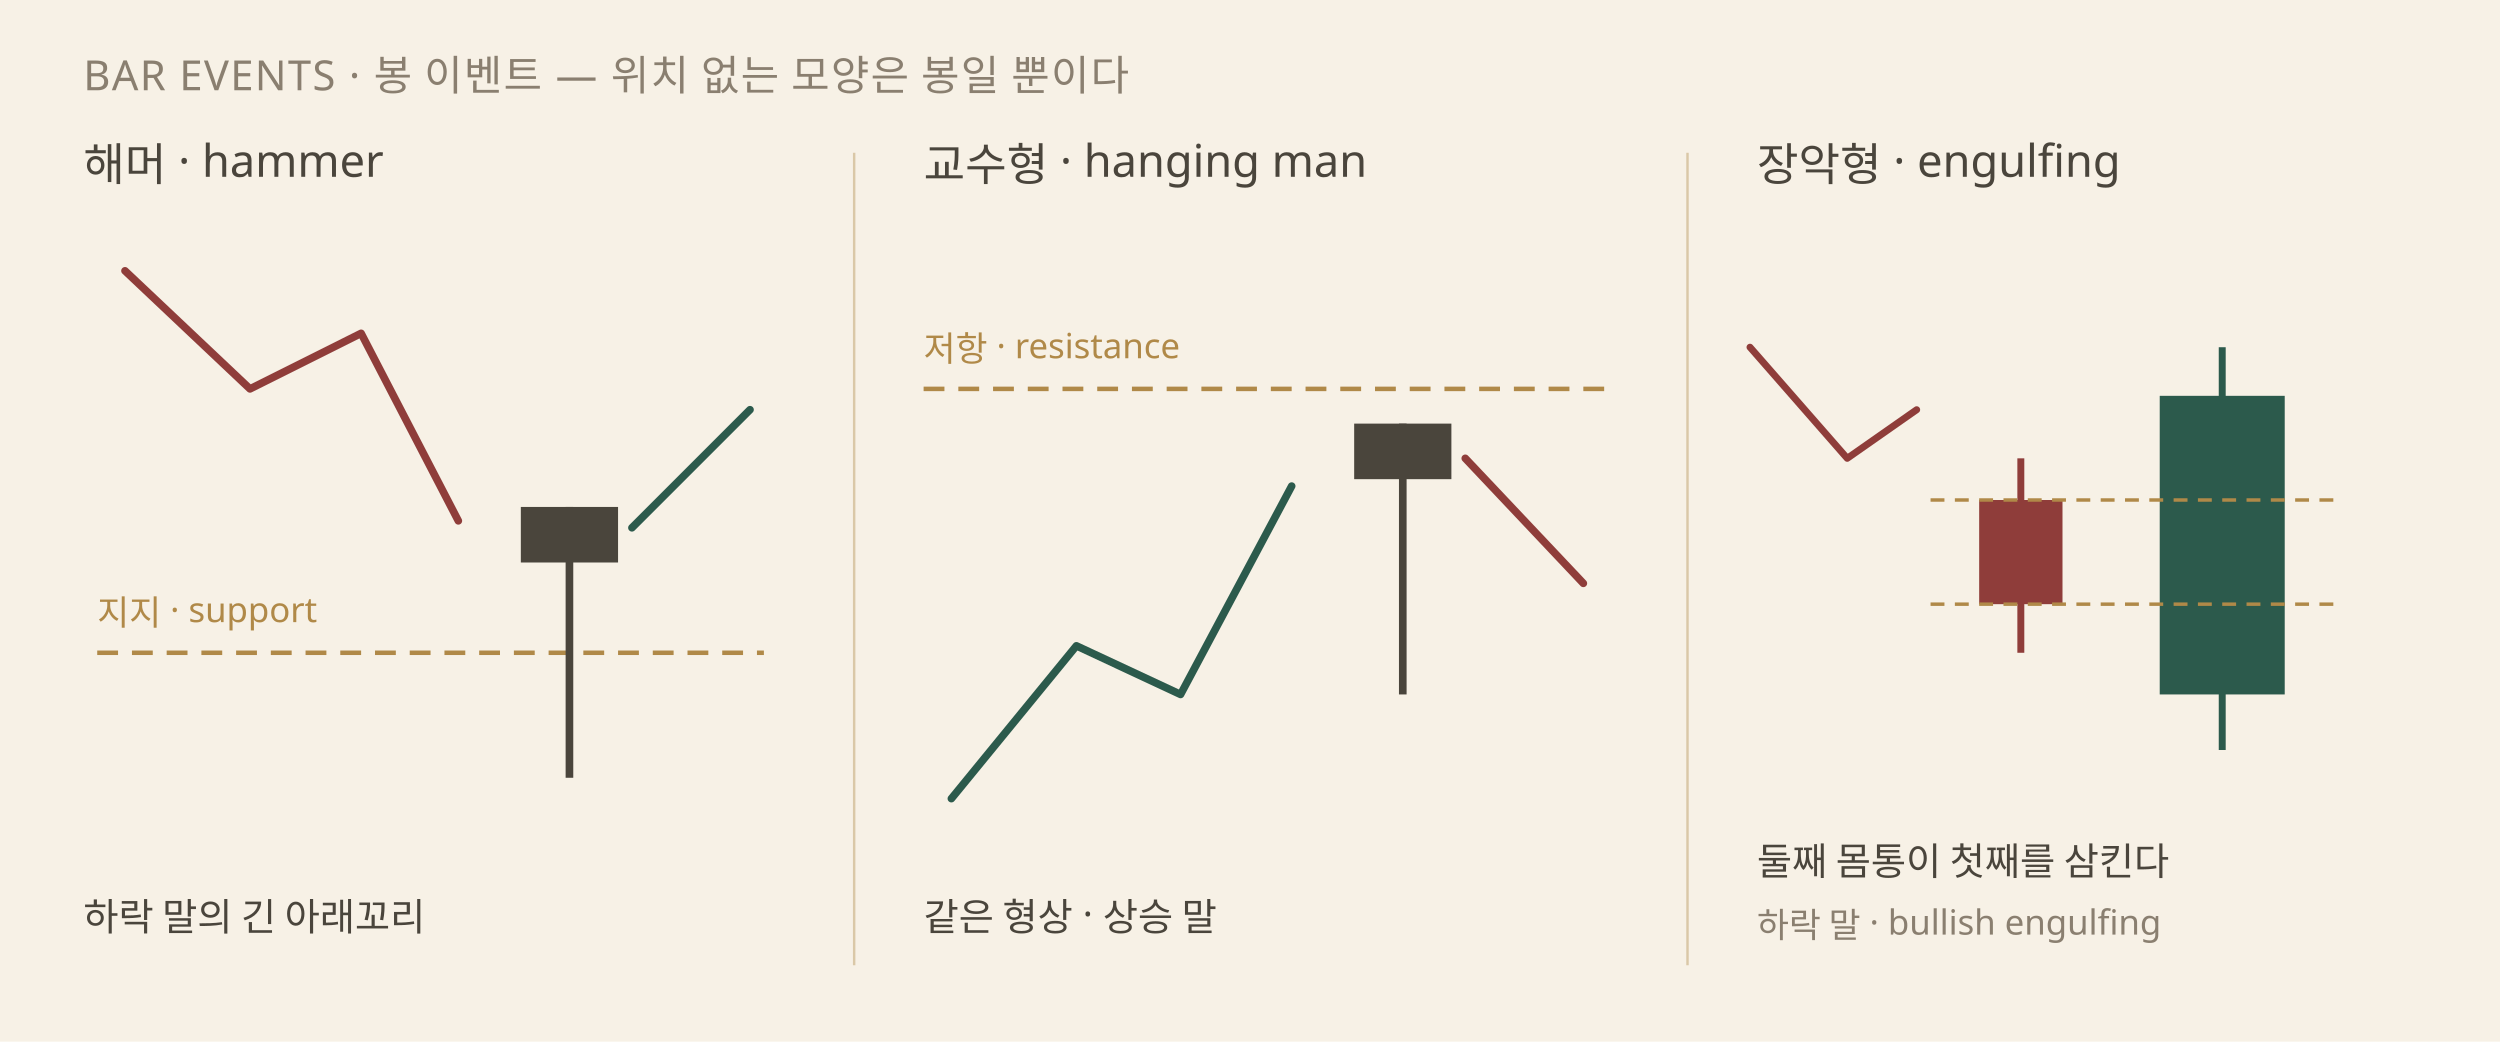
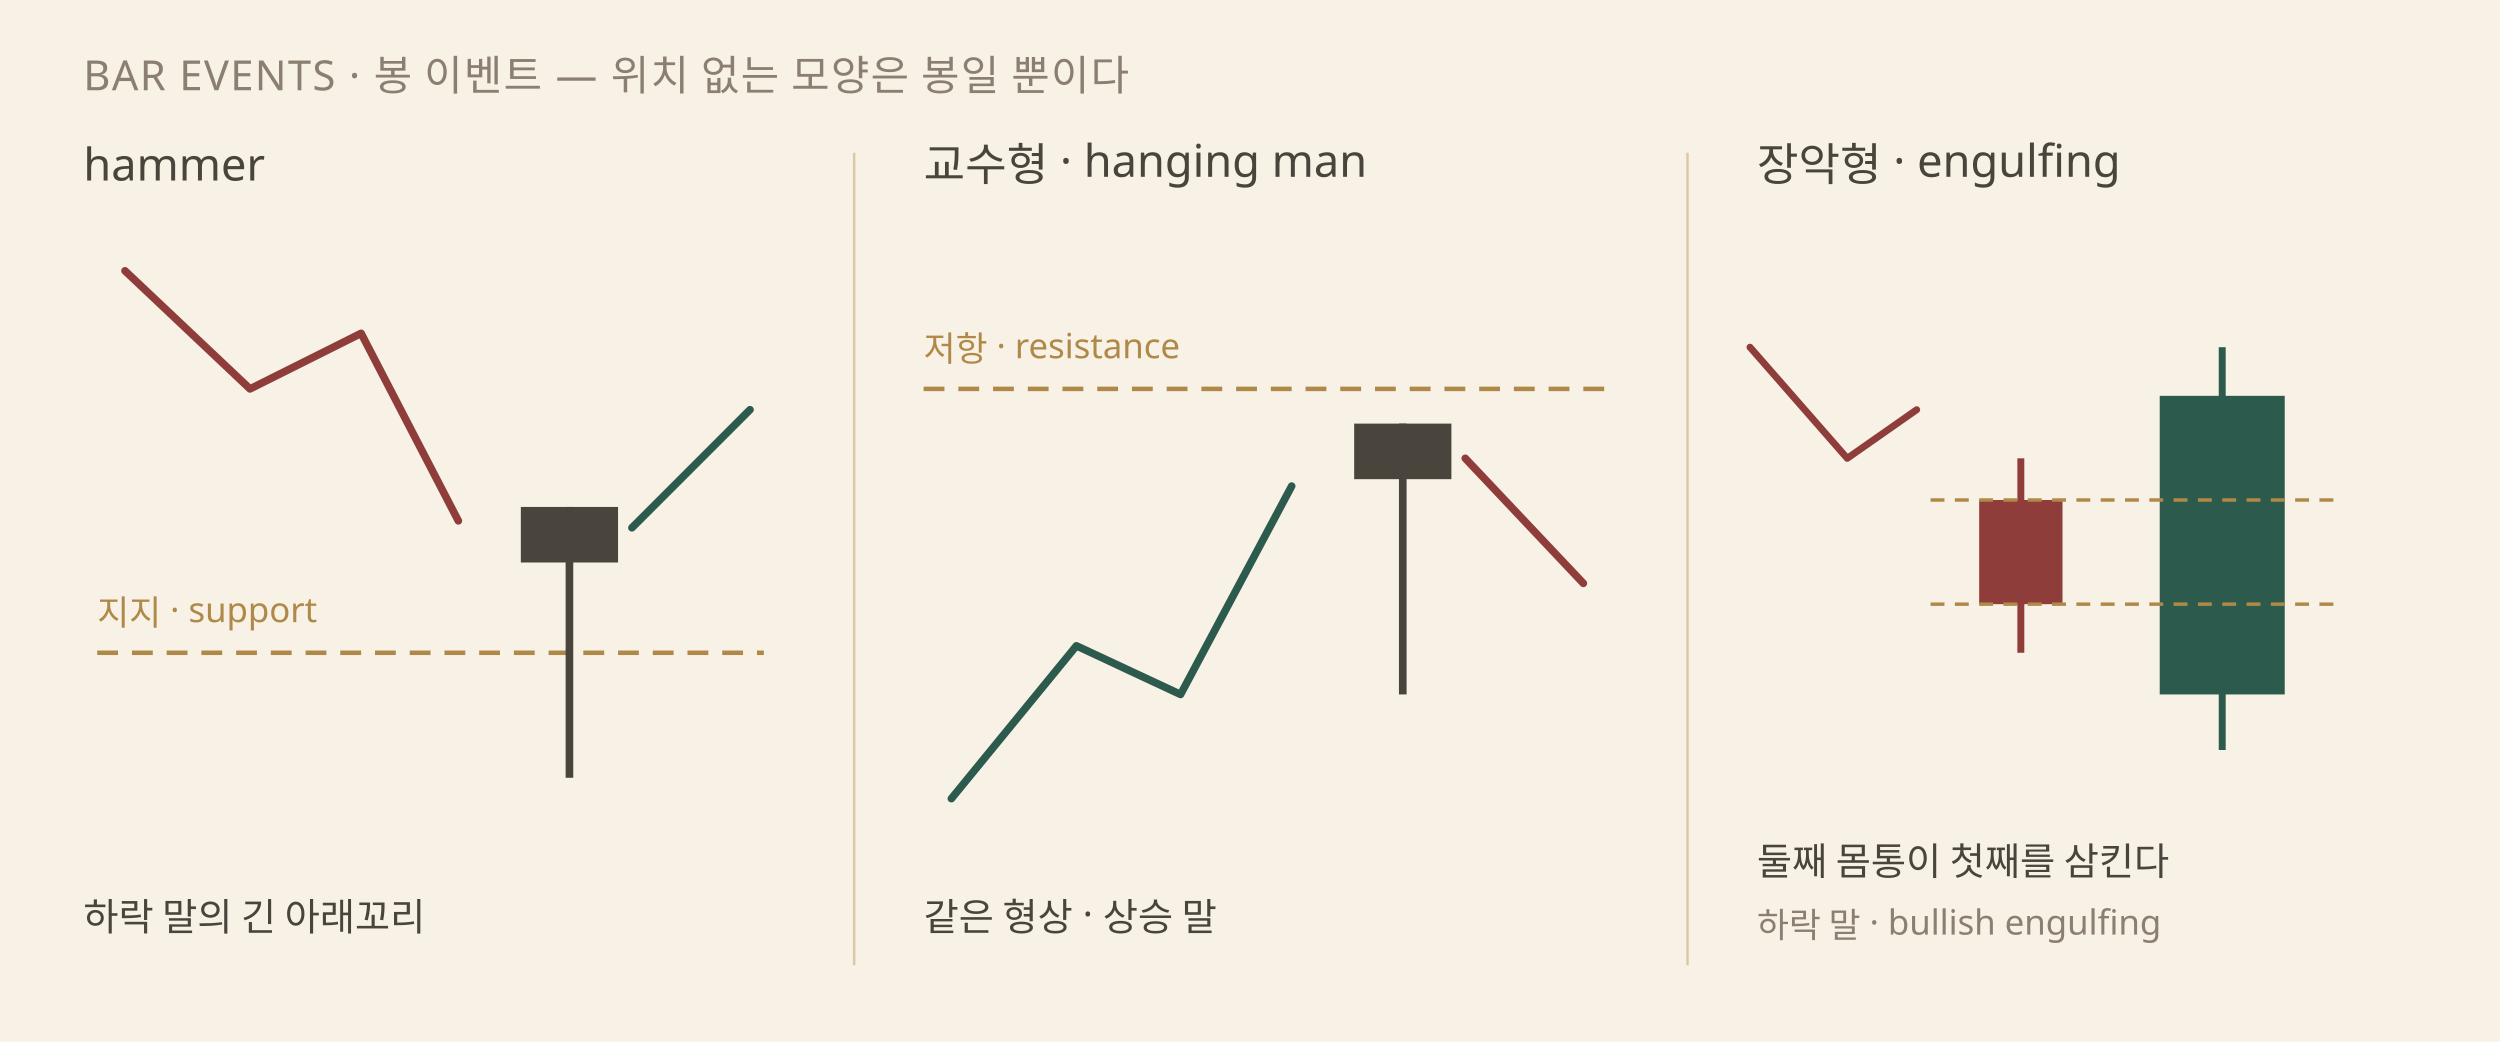
<svg xmlns="http://www.w3.org/2000/svg" viewBox="0 0 720 300" font-family="IBM Plex Sans KR, sans-serif">
  <rect width="720" height="300" fill="#f7f1e6" />
  <text x="24" y="26" font-size="12" fill="#8a7f70" letter-spacing="0.4">BAR EVENTS · 봉 이벤트 — 위치 없는 모양은 봉일 뿐이다</text>
  <line x1="246" y1="44" x2="246" y2="278" stroke="#b08948" stroke-width="0.7" opacity="0.4" />
  <line x1="486" y1="44" x2="486" y2="278" stroke="#b08948" stroke-width="0.7" opacity="0.4" />
-   <text x="24" y="52" fill="#4a453c" font-size="13">해머 · hammer</text>
+   <text x="24" y="52" fill="#4a453c" font-size="13">hammer</text>
  <line x1="28" y1="188" x2="220" y2="188" stroke="#b08948" stroke-width="1.3" stroke-dasharray="6 4" />
  <text x="28" y="180" fill="#b08948" font-size="10">지지 · support</text>
  <path d="M36 78 L72 112 L104 96 L132 150" fill="none" stroke="#8f3d3a" stroke-width="2.2" stroke-linejoin="round" stroke-linecap="round" />
  <line x1="164" y1="146" x2="164" y2="224" stroke="#4a453c" stroke-width="2.2" />
  <rect x="150" y="146" width="28" height="16" fill="#4a453c" />
  <path d="M182 152 L216 118" fill="none" stroke="#2c5a4c" stroke-width="2.2" stroke-linecap="round" />
  <text x="24" y="268" fill="#4a453c" font-size="11">하락 말의 긴 아래꼬리</text>
  <text x="266" y="52" fill="#4a453c" font-size="13">교수형 · hanging man</text>
  <line x1="266" y1="112" x2="466" y2="112" stroke="#b08948" stroke-width="1.3" stroke-dasharray="6 4" />
  <text x="266" y="104" fill="#b08948" font-size="10">저항 · resistance</text>
  <path d="M274 230 L310 186 L340 200 L372 140" fill="none" stroke="#2c5a4c" stroke-width="2.2" stroke-linejoin="round" stroke-linecap="round" />
  <line x1="404" y1="122" x2="404" y2="200" stroke="#4a453c" stroke-width="2.2" />
  <rect x="390" y="122" width="28" height="16" fill="#4a453c" />
  <path d="M422 132 L456 168" fill="none" stroke="#8f3d3a" stroke-width="2.2" stroke-linecap="round" />
  <text x="266" y="268" fill="#4a453c" font-size="11">같은 형상 · 상승 말</text>
  <text x="506" y="52" fill="#4a453c" font-size="13">장악형 · engulfing</text>
  <path d="M504 100 L532 132 L552 118" fill="none" stroke="#8f3d3a" stroke-width="2" stroke-linejoin="round" stroke-linecap="round" />
  <line x1="582" y1="132" x2="582" y2="188" stroke="#8f3d3a" stroke-width="2" />
  <rect x="570" y="144" width="24" height="30" fill="#8f3d3a" />
  <line x1="640" y1="100" x2="640" y2="216" stroke="#2c5a4c" stroke-width="2" />
  <rect x="622" y="114" width="36" height="86" fill="#2c5a4c" />
  <line x1="556" y1="144" x2="672" y2="144" stroke="#b08948" stroke-width="1" stroke-dasharray="4 3" />
  <line x1="556" y1="174" x2="672" y2="174" stroke="#b08948" stroke-width="1" stroke-dasharray="4 3" />
  <text x="506" y="252" fill="#4a453c" font-size="11">둘째 몸통이 첫째를 삼킨다</text>
  <text x="506" y="270" fill="#8a7f70" font-size="10">하락 말 · bullish engulfing</text>
</svg>
